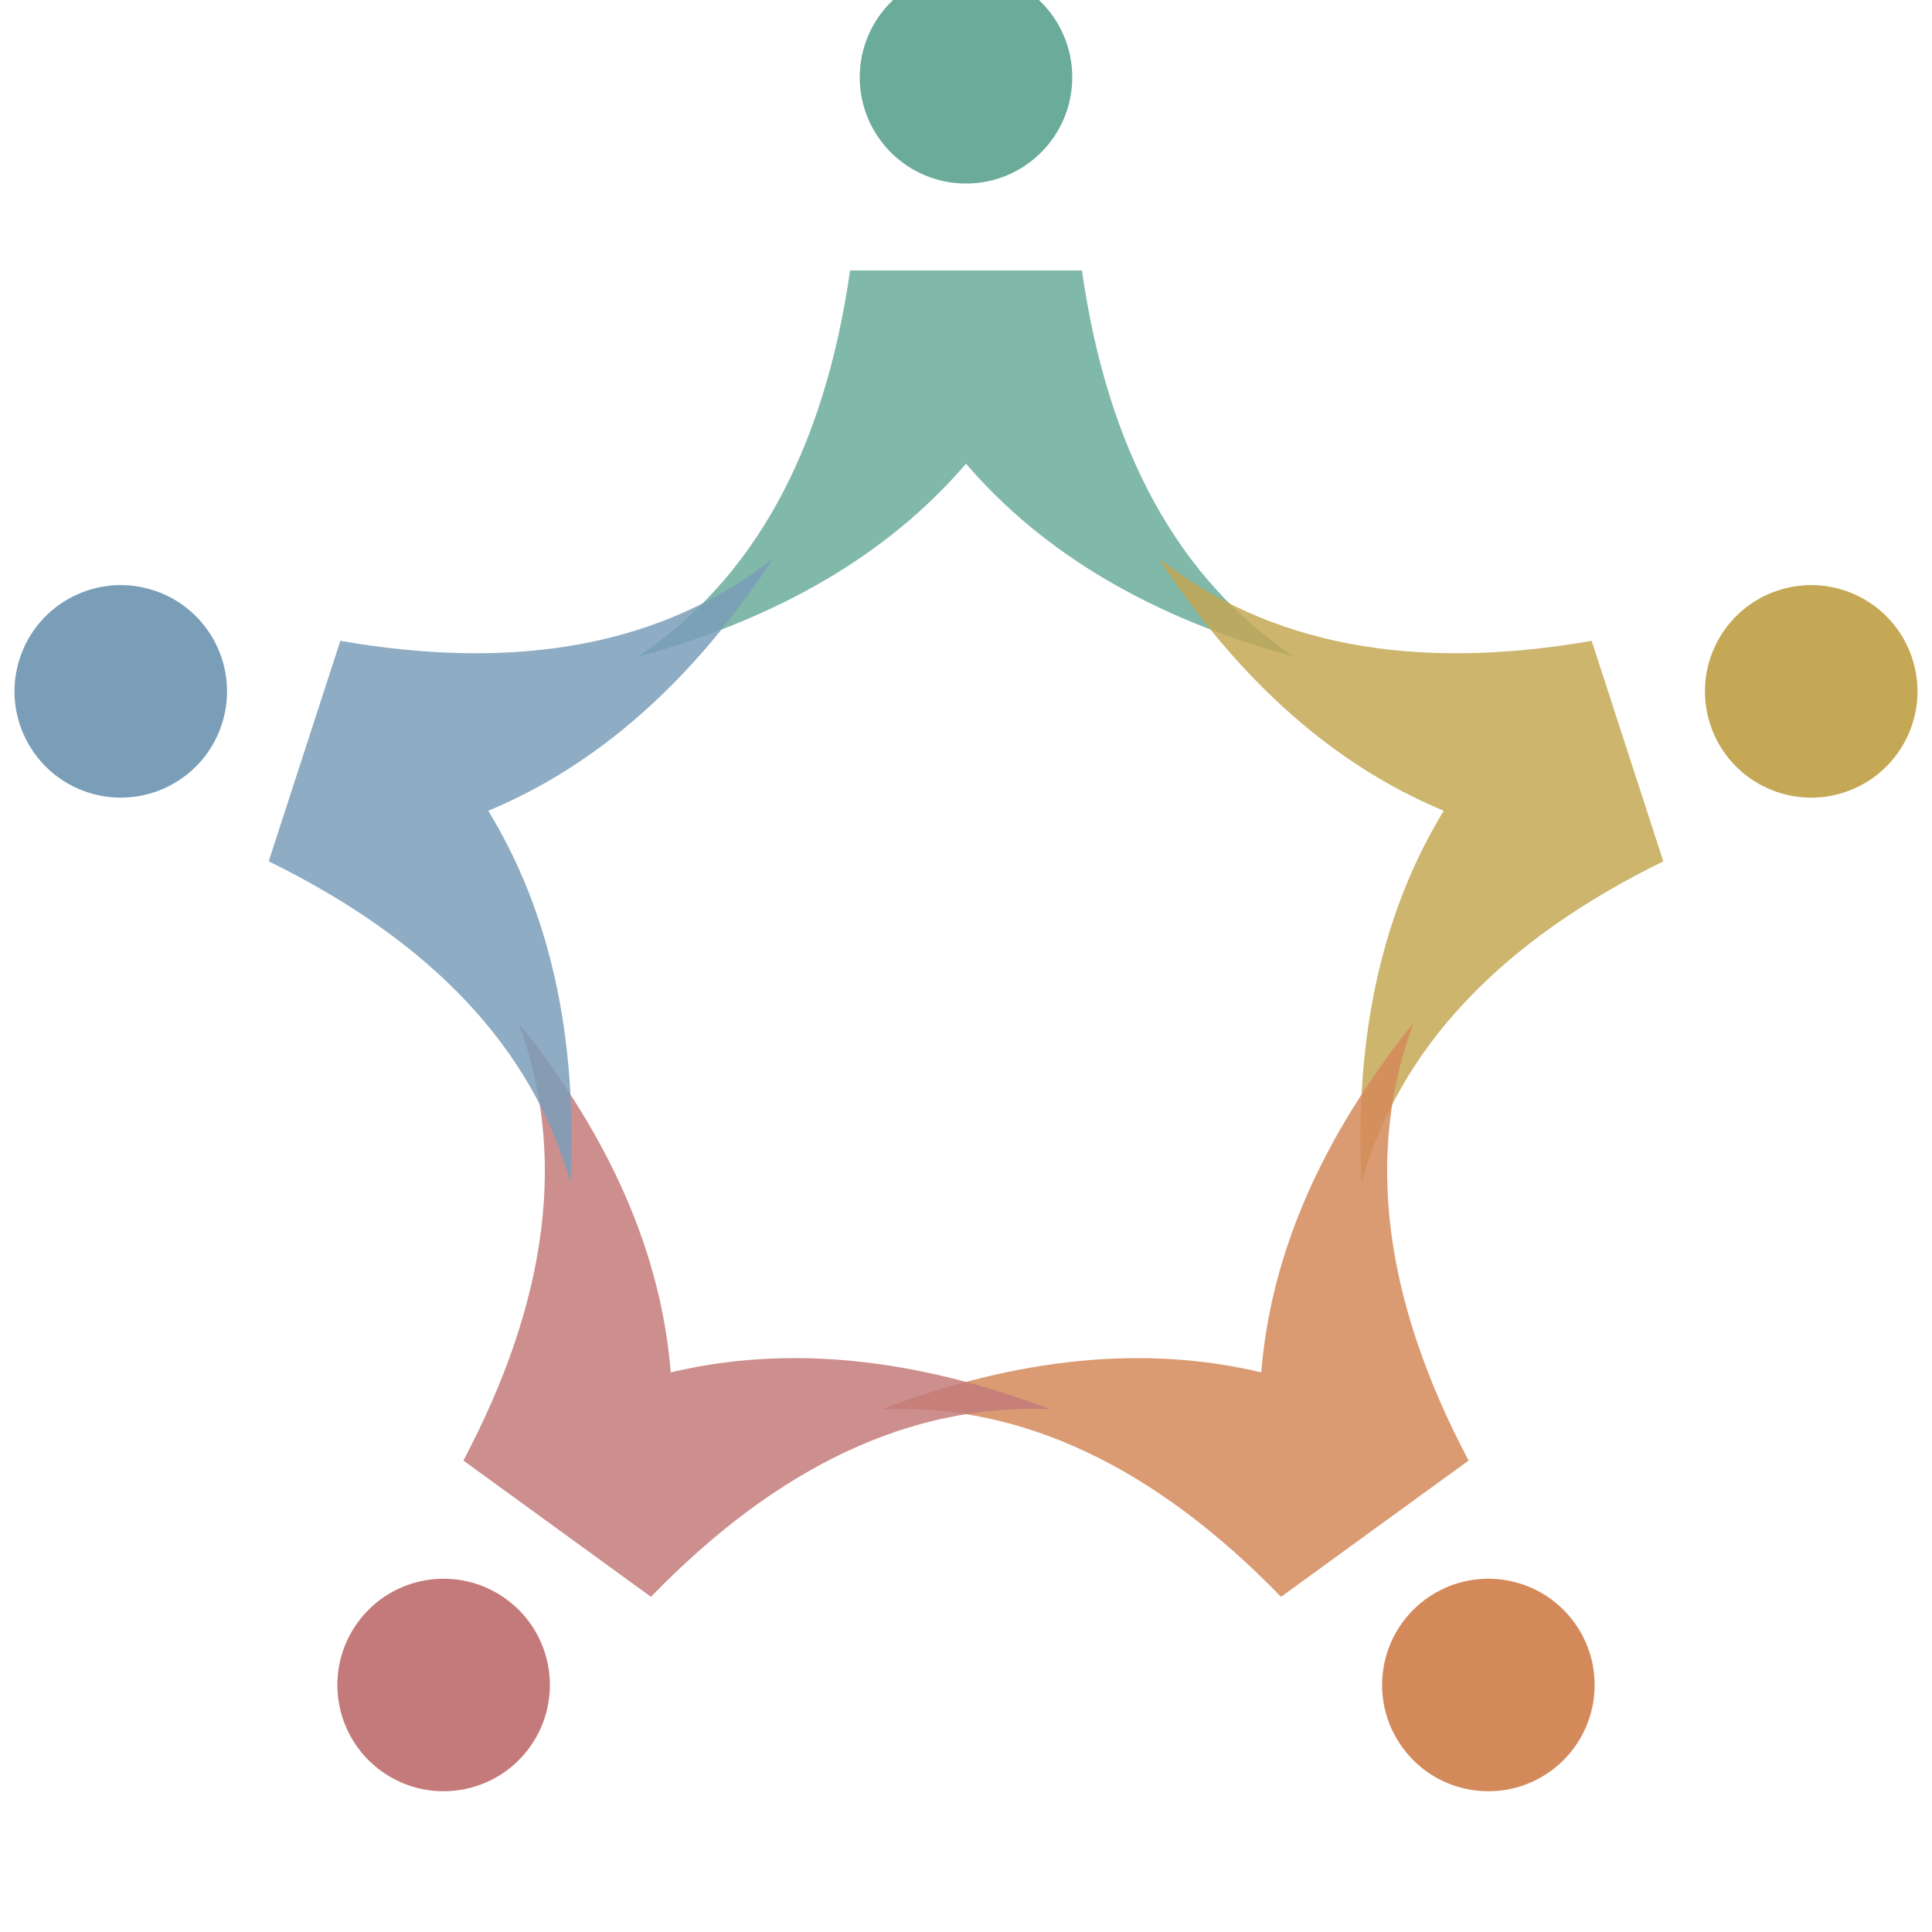
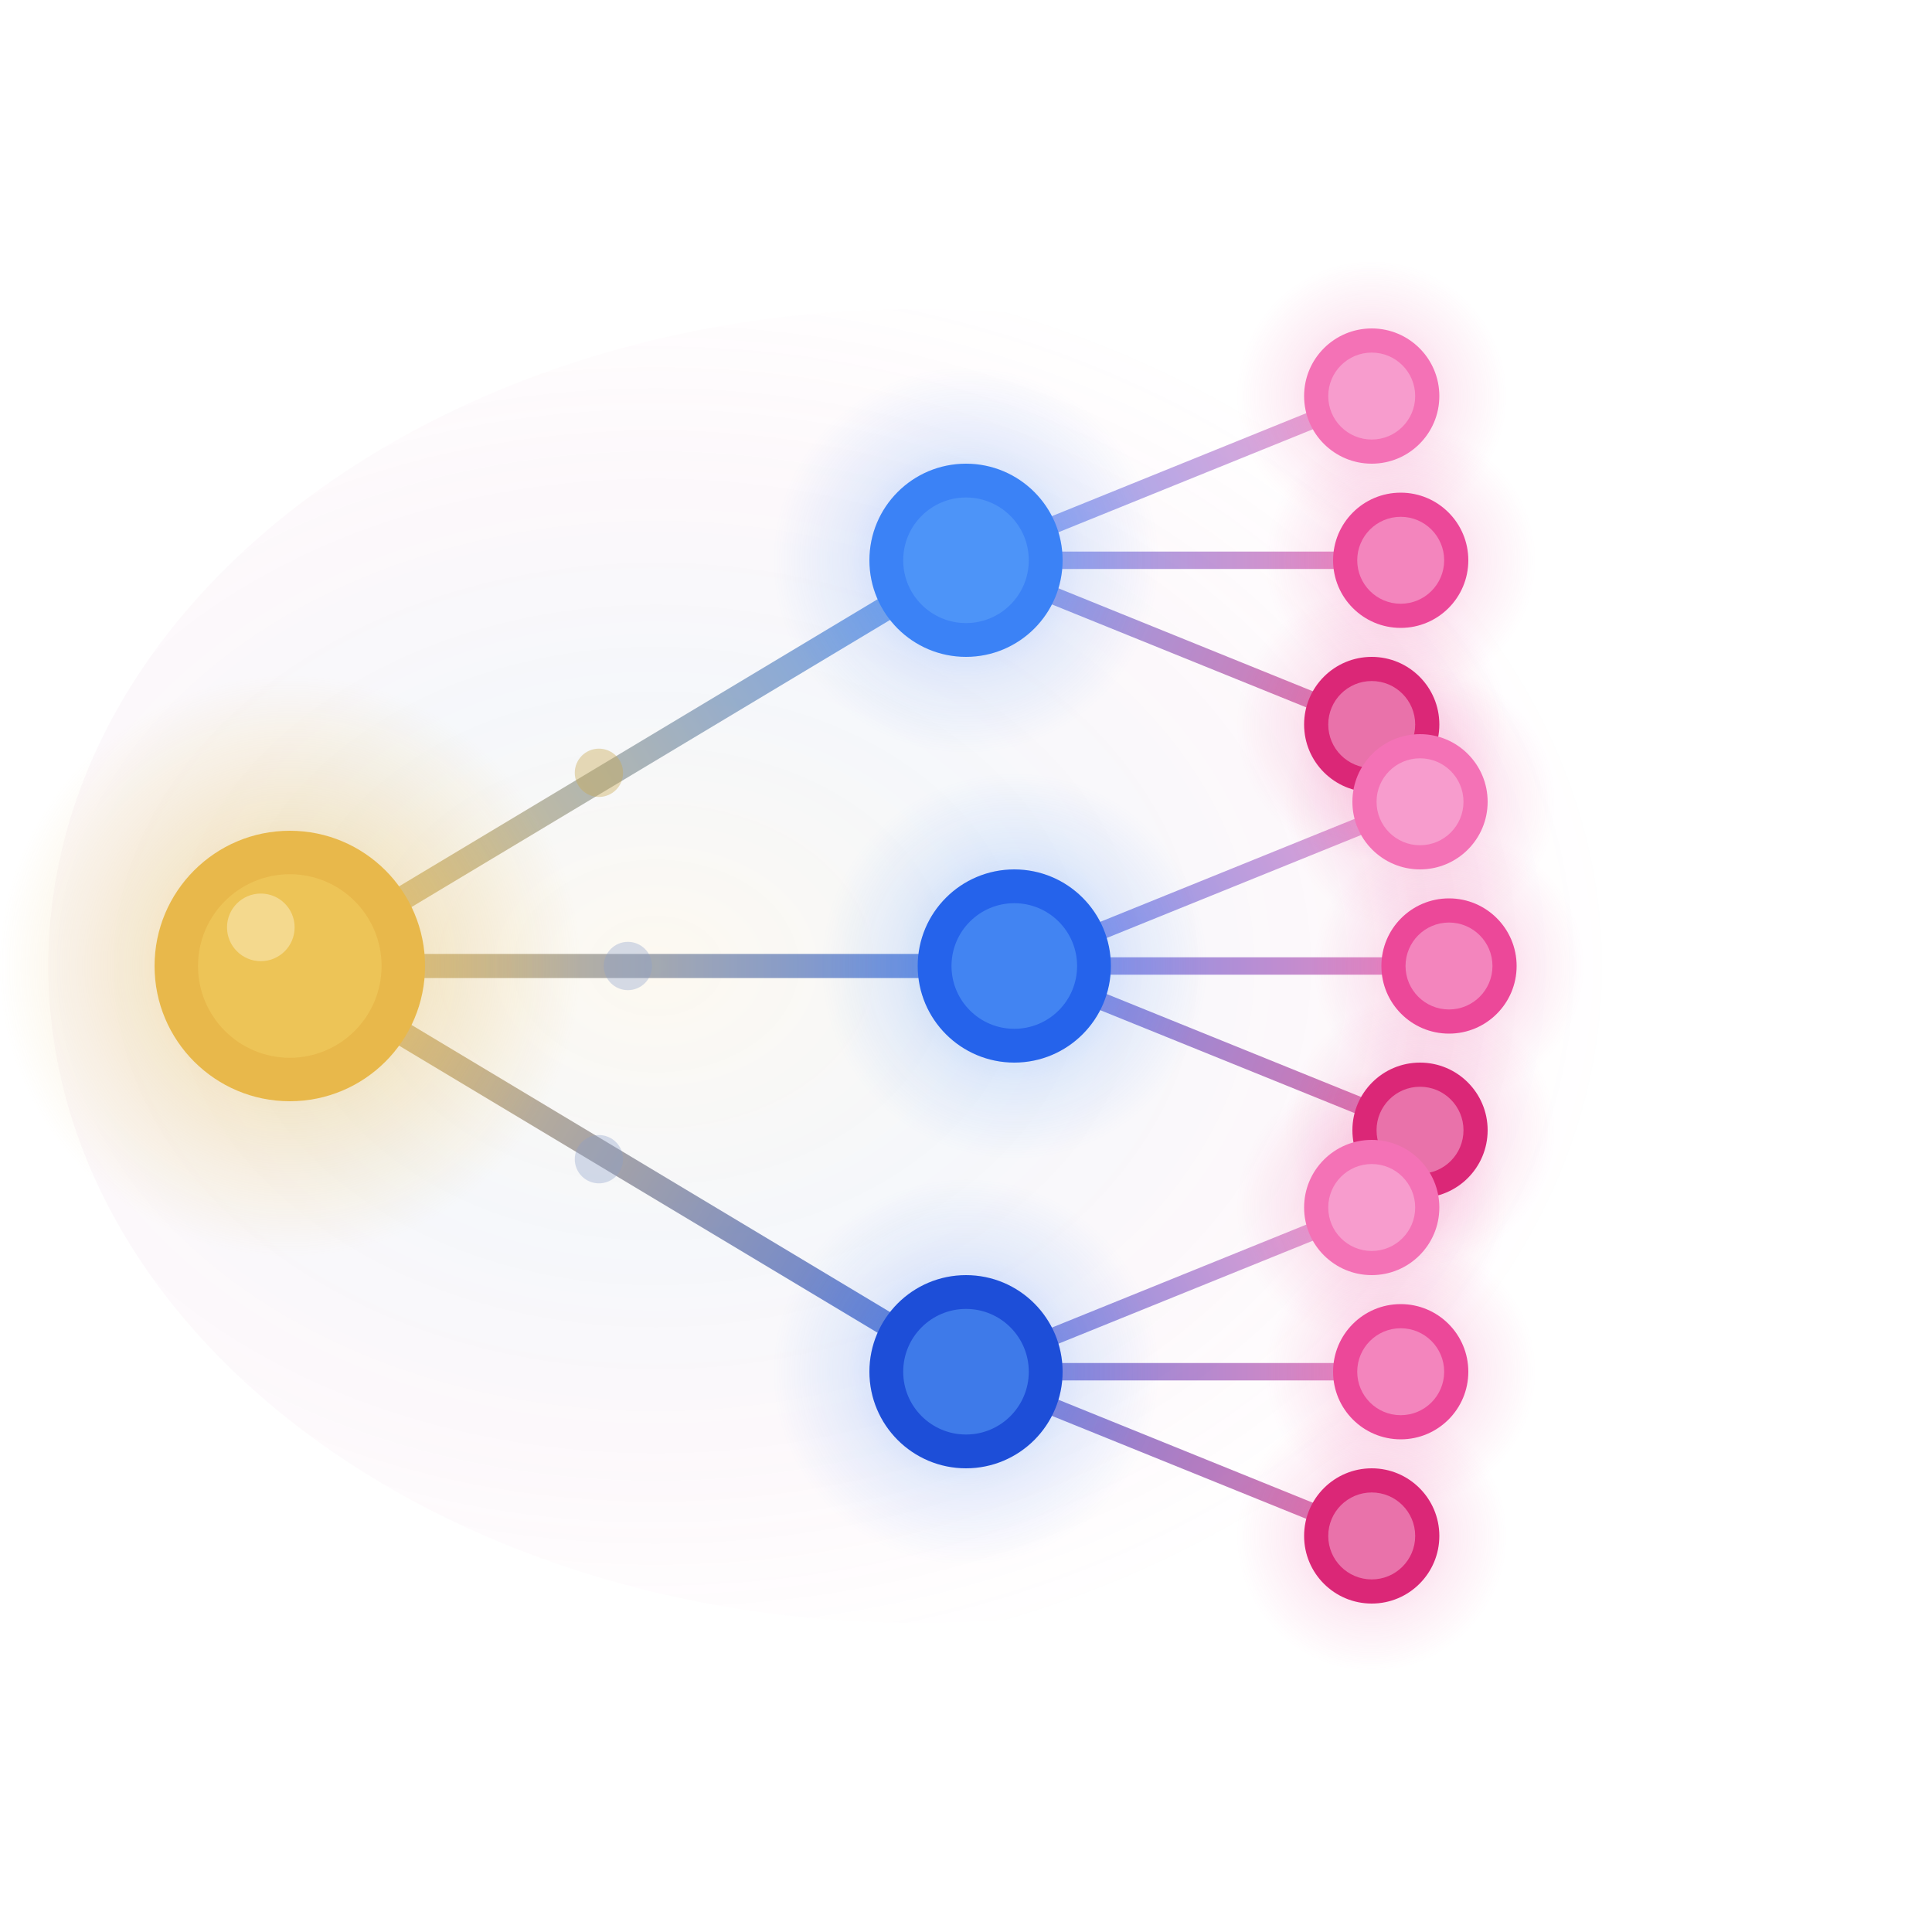
<svg xmlns="http://www.w3.org/2000/svg" viewBox="0 0 200 200" width="200" height="200">
-   <g transform="translate(100,100)">
-     <g transform="rotate(0)">
-       <g transform="translate(0,-72)">
-         <circle cx="0" cy="-20" r="11" fill="#6aab9a" />
-         <path d="M-12,0 Q-16,28 -34,40 Q-12,34 0,20 Q12,34 34,40 Q16,28 12,0 Z" fill="#6aab9a" opacity="0.85" />
-       </g>
-     </g>
-     <g transform="rotate(72)">
-       <g transform="translate(0,-72)">
-         <circle cx="0" cy="-20" r="11" fill="#c4a855" />
-         <path d="M-12,0 Q-16,28 -34,40 Q-12,34 0,20 Q12,34 34,40 Q16,28 12,0 Z" fill="#c4a855" opacity="0.85" />
-       </g>
-     </g>
-     <g transform="rotate(144)">
-       <g transform="translate(0,-72)">
-         <circle cx="0" cy="-20" r="11" fill="#d4895a" />
-         <path d="M-12,0 Q-16,28 -34,40 Q-12,34 0,20 Q12,34 34,40 Q16,28 12,0 Z" fill="#d4895a" opacity="0.85" />
-       </g>
-     </g>
-     <g transform="rotate(216)">
-       <g transform="translate(0,-72)">
-         <circle cx="0" cy="-20" r="11" fill="#c47a7a" />
-         <path d="M-12,0 Q-16,28 -34,40 Q-12,34 0,20 Q12,34 34,40 Q16,28 12,0 Z" fill="#c47a7a" opacity="0.85" />
-       </g>
-     </g>
-     <g transform="rotate(288)">
-       <g transform="translate(0,-72)">
-         <circle cx="0" cy="-20" r="11" fill="#7a9eb8" />
-         <path d="M-12,0 Q-16,28 -34,40 Q-12,34 0,20 Q12,34 34,40 Q16,28 12,0 Z" fill="#7a9eb8" opacity="0.85" />
-       </g>
-     </g>
-   </g>
+   <defs>
+     <linearGradient id="gb1" x1="30" y1="100" x2="100" y2="58" gradientUnits="userSpaceOnUse">
+       <stop offset="0%" stop-color="#e8b84b" />
+       <stop offset="100%" stop-color="#3b82f6" />
+     </linearGradient>
+     <linearGradient id="gb2" x1="30" y1="100" x2="105" y2="100" gradientUnits="userSpaceOnUse">
+       <stop offset="0%" stop-color="#e8b84b" />
+       <stop offset="100%" stop-color="#2563eb" />
+     </linearGradient>
+     <linearGradient id="gb3" x1="30" y1="100" x2="100" y2="142" gradientUnits="userSpaceOnUse">
+       <stop offset="0%" stop-color="#e8b84b" />
+       <stop offset="100%" stop-color="#1d4ed8" />
+     </linearGradient>
+     <linearGradient id="bp1a" x1="100" y1="58" x2="142" y2="41" gradientUnits="userSpaceOnUse">
+       <stop offset="0%" stop-color="#3b82f6" />
+       <stop offset="100%" stop-color="#f472b6" />
+     </linearGradient>
+     <linearGradient id="bp1b" x1="100" y1="58" x2="145" y2="58" gradientUnits="userSpaceOnUse">
+       <stop offset="0%" stop-color="#3b82f6" />
+       <stop offset="100%" stop-color="#ec4899" />
+     </linearGradient>
+     <linearGradient id="bp1c" x1="100" y1="58" x2="142" y2="75" gradientUnits="userSpaceOnUse">
+       <stop offset="0%" stop-color="#3b82f6" />
+       <stop offset="100%" stop-color="#db2777" />
+     </linearGradient>
+     <linearGradient id="bp2a" x1="105" y1="100" x2="147" y2="83" gradientUnits="userSpaceOnUse">
+       <stop offset="0%" stop-color="#2563eb" />
+       <stop offset="100%" stop-color="#f472b6" />
+     </linearGradient>
+     <linearGradient id="bp2b" x1="105" y1="100" x2="150" y2="100" gradientUnits="userSpaceOnUse">
+       <stop offset="0%" stop-color="#2563eb" />
+       <stop offset="100%" stop-color="#ec4899" />
+     </linearGradient>
+     <linearGradient id="bp2c" x1="105" y1="100" x2="147" y2="117" gradientUnits="userSpaceOnUse">
+       <stop offset="0%" stop-color="#2563eb" />
+       <stop offset="100%" stop-color="#db2777" />
+     </linearGradient>
+     <linearGradient id="bp3a" x1="100" y1="142" x2="142" y2="125" gradientUnits="userSpaceOnUse">
+       <stop offset="0%" stop-color="#1d4ed8" />
+       <stop offset="100%" stop-color="#f472b6" />
+     </linearGradient>
+     <linearGradient id="bp3b" x1="100" y1="142" x2="145" y2="142" gradientUnits="userSpaceOnUse">
+       <stop offset="0%" stop-color="#1d4ed8" />
+       <stop offset="100%" stop-color="#ec4899" />
+     </linearGradient>
+     <linearGradient id="bp3c" x1="100" y1="142" x2="142" y2="159" gradientUnits="userSpaceOnUse">
+       <stop offset="0%" stop-color="#1d4ed8" />
+       <stop offset="100%" stop-color="#db2777" />
+     </linearGradient>
+     <radialGradient id="goldGlow" cx="50%" cy="50%" r="50%">
+       <stop offset="0%" stop-color="#f0c95c" stop-opacity="0.7" />
+       <stop offset="50%" stop-color="#e8b84b" stop-opacity="0.25" />
+       <stop offset="100%" stop-color="#e8b84b" stop-opacity="0" />
+     </radialGradient>
+     <radialGradient id="blueGlow" cx="50%" cy="50%" r="50%">
+       <stop offset="0%" stop-color="#60a5fa" stop-opacity="0.45" />
+       <stop offset="60%" stop-color="#3b82f6" stop-opacity="0.12" />
+       <stop offset="100%" stop-color="#3b82f6" stop-opacity="0" />
+     </radialGradient>
+     <radialGradient id="pinkGlow" cx="50%" cy="50%" r="50%">
+       <stop offset="0%" stop-color="#f9a8d4" stop-opacity="0.4" />
+       <stop offset="60%" stop-color="#ec4899" stop-opacity="0.1" />
+       <stop offset="100%" stop-color="#ec4899" stop-opacity="0" />
+     </radialGradient>
+     <radialGradient id="unifyField" cx="35%" cy="50%" r="55%">
+       <stop offset="0%" stop-color="#e8b84b" stop-opacity="0.08" />
+       <stop offset="40%" stop-color="#6080b8" stop-opacity="0.06" />
+       <stop offset="70%" stop-color="#c060a0" stop-opacity="0.04" />
+       <stop offset="100%" stop-color="#ec4899" stop-opacity="0" />
+     </radialGradient>
+   </defs>
+   <ellipse cx="95" cy="100" rx="90" ry="68" fill="url(#unifyField)" />
+   <line x1="30" y1="100" x2="100" y2="58" stroke="url(#gb1)" stroke-width="2.5" stroke-linecap="round" opacity="0.75" />
+   <line x1="30" y1="100" x2="105" y2="100" stroke="url(#gb2)" stroke-width="2.5" stroke-linecap="round" opacity="0.75" />
+   <line x1="30" y1="100" x2="100" y2="142" stroke="url(#gb3)" stroke-width="2.5" stroke-linecap="round" opacity="0.75" />
+   <line x1="100" y1="58" x2="142" y2="41" stroke="url(#bp1a)" stroke-width="1.8" stroke-linecap="round" opacity="0.65" />
+   <line x1="100" y1="58" x2="145" y2="58" stroke="url(#bp1b)" stroke-width="1.8" stroke-linecap="round" opacity="0.65" />
+   <line x1="100" y1="58" x2="142" y2="75" stroke="url(#bp1c)" stroke-width="1.8" stroke-linecap="round" opacity="0.65" />
+   <line x1="105" y1="100" x2="147" y2="83" stroke="url(#bp2a)" stroke-width="1.8" stroke-linecap="round" opacity="0.65" />
+   <line x1="105" y1="100" x2="150" y2="100" stroke="url(#bp2b)" stroke-width="1.8" stroke-linecap="round" opacity="0.65" />
+   <line x1="105" y1="100" x2="147" y2="117" stroke="url(#bp2c)" stroke-width="1.8" stroke-linecap="round" opacity="0.65" />
+   <line x1="100" y1="142" x2="142" y2="125" stroke="url(#bp3a)" stroke-width="1.8" stroke-linecap="round" opacity="0.65" />
+   <line x1="100" y1="142" x2="145" y2="142" stroke="url(#bp3b)" stroke-width="1.8" stroke-linecap="round" opacity="0.65" />
+   <line x1="100" y1="142" x2="142" y2="159" stroke="url(#bp3c)" stroke-width="1.8" stroke-linecap="round" opacity="0.65" />
+   <circle cx="62" cy="80" r="2.5" fill="#c8a850" opacity="0.4" />
+   <circle cx="65" cy="100" r="2.5" fill="#8a9ec8" opacity="0.35" />
+   <circle cx="62" cy="120" r="2.5" fill="#8a9ec8" opacity="0.35" />
+   <circle cx="30" cy="100" r="30" fill="url(#goldGlow)" />
+   <circle cx="100" cy="58" r="20" fill="url(#blueGlow)" />
+   <circle cx="105" cy="100" r="20" fill="url(#blueGlow)" />
+   <circle cx="100" cy="142" r="20" fill="url(#blueGlow)" />
+   <circle cx="142" cy="41" r="14" fill="url(#pinkGlow)" />
+   <circle cx="145" cy="58" r="14" fill="url(#pinkGlow)" />
+   <circle cx="142" cy="75" r="14" fill="url(#pinkGlow)" />
+   <circle cx="147" cy="83" r="14" fill="url(#pinkGlow)" />
+   <circle cx="150" cy="100" r="14" fill="url(#pinkGlow)" />
+   <circle cx="147" cy="117" r="14" fill="url(#pinkGlow)" />
+   <circle cx="142" cy="125" r="14" fill="url(#pinkGlow)" />
+   <circle cx="145" cy="142" r="14" fill="url(#pinkGlow)" />
+   <circle cx="142" cy="159" r="14" fill="url(#pinkGlow)" />
+   <circle cx="30" cy="100" r="14" fill="#e8b84b" />
+   <circle cx="30" cy="100" r="9.5" fill="#f0c95c" opacity="0.7" />
+   <circle cx="27" cy="96" r="3.5" fill="#fff8e0" opacity="0.4" />
+   <circle cx="100" cy="58" r="10" fill="#3b82f6" />
+   <circle cx="100" cy="58" r="6.5" fill="#60a5fa" opacity="0.5" />
+   <circle cx="105" cy="100" r="10" fill="#2563eb" />
+   <circle cx="105" cy="100" r="6.5" fill="#60a5fa" opacity="0.5" />
+   <circle cx="100" cy="142" r="10" fill="#1d4ed8" />
+   <circle cx="100" cy="142" r="6.5" fill="#60a5fa" opacity="0.5" />
+   <circle cx="142" cy="41" r="7" fill="#f472b6" />
+   <circle cx="142" cy="41" r="4.5" fill="#fbcfe8" opacity="0.45" />
+   <circle cx="145" cy="58" r="7" fill="#ec4899" />
+   <circle cx="145" cy="58" r="4.5" fill="#fbcfe8" opacity="0.45" />
+   <circle cx="142" cy="75" r="7" fill="#db2777" />
+   <circle cx="142" cy="75" r="4.5" fill="#fbcfe8" opacity="0.45" />
+   <circle cx="147" cy="83" r="7" fill="#f472b6" />
+   <circle cx="147" cy="83" r="4.5" fill="#fbcfe8" opacity="0.45" />
+   <circle cx="150" cy="100" r="7" fill="#ec4899" />
+   <circle cx="150" cy="100" r="4.5" fill="#fbcfe8" opacity="0.45" />
+   <circle cx="147" cy="117" r="7" fill="#db2777" />
+   <circle cx="147" cy="117" r="4.5" fill="#fbcfe8" opacity="0.45" />
+   <circle cx="142" cy="125" r="7" fill="#f472b6" />
+   <circle cx="142" cy="125" r="4.5" fill="#fbcfe8" opacity="0.45" />
+   <circle cx="145" cy="142" r="7" fill="#ec4899" />
+   <circle cx="145" cy="142" r="4.5" fill="#fbcfe8" opacity="0.45" />
+   <circle cx="142" cy="159" r="7" fill="#db2777" />
+   <circle cx="142" cy="159" r="4.5" fill="#fbcfe8" opacity="0.45" />
</svg>
